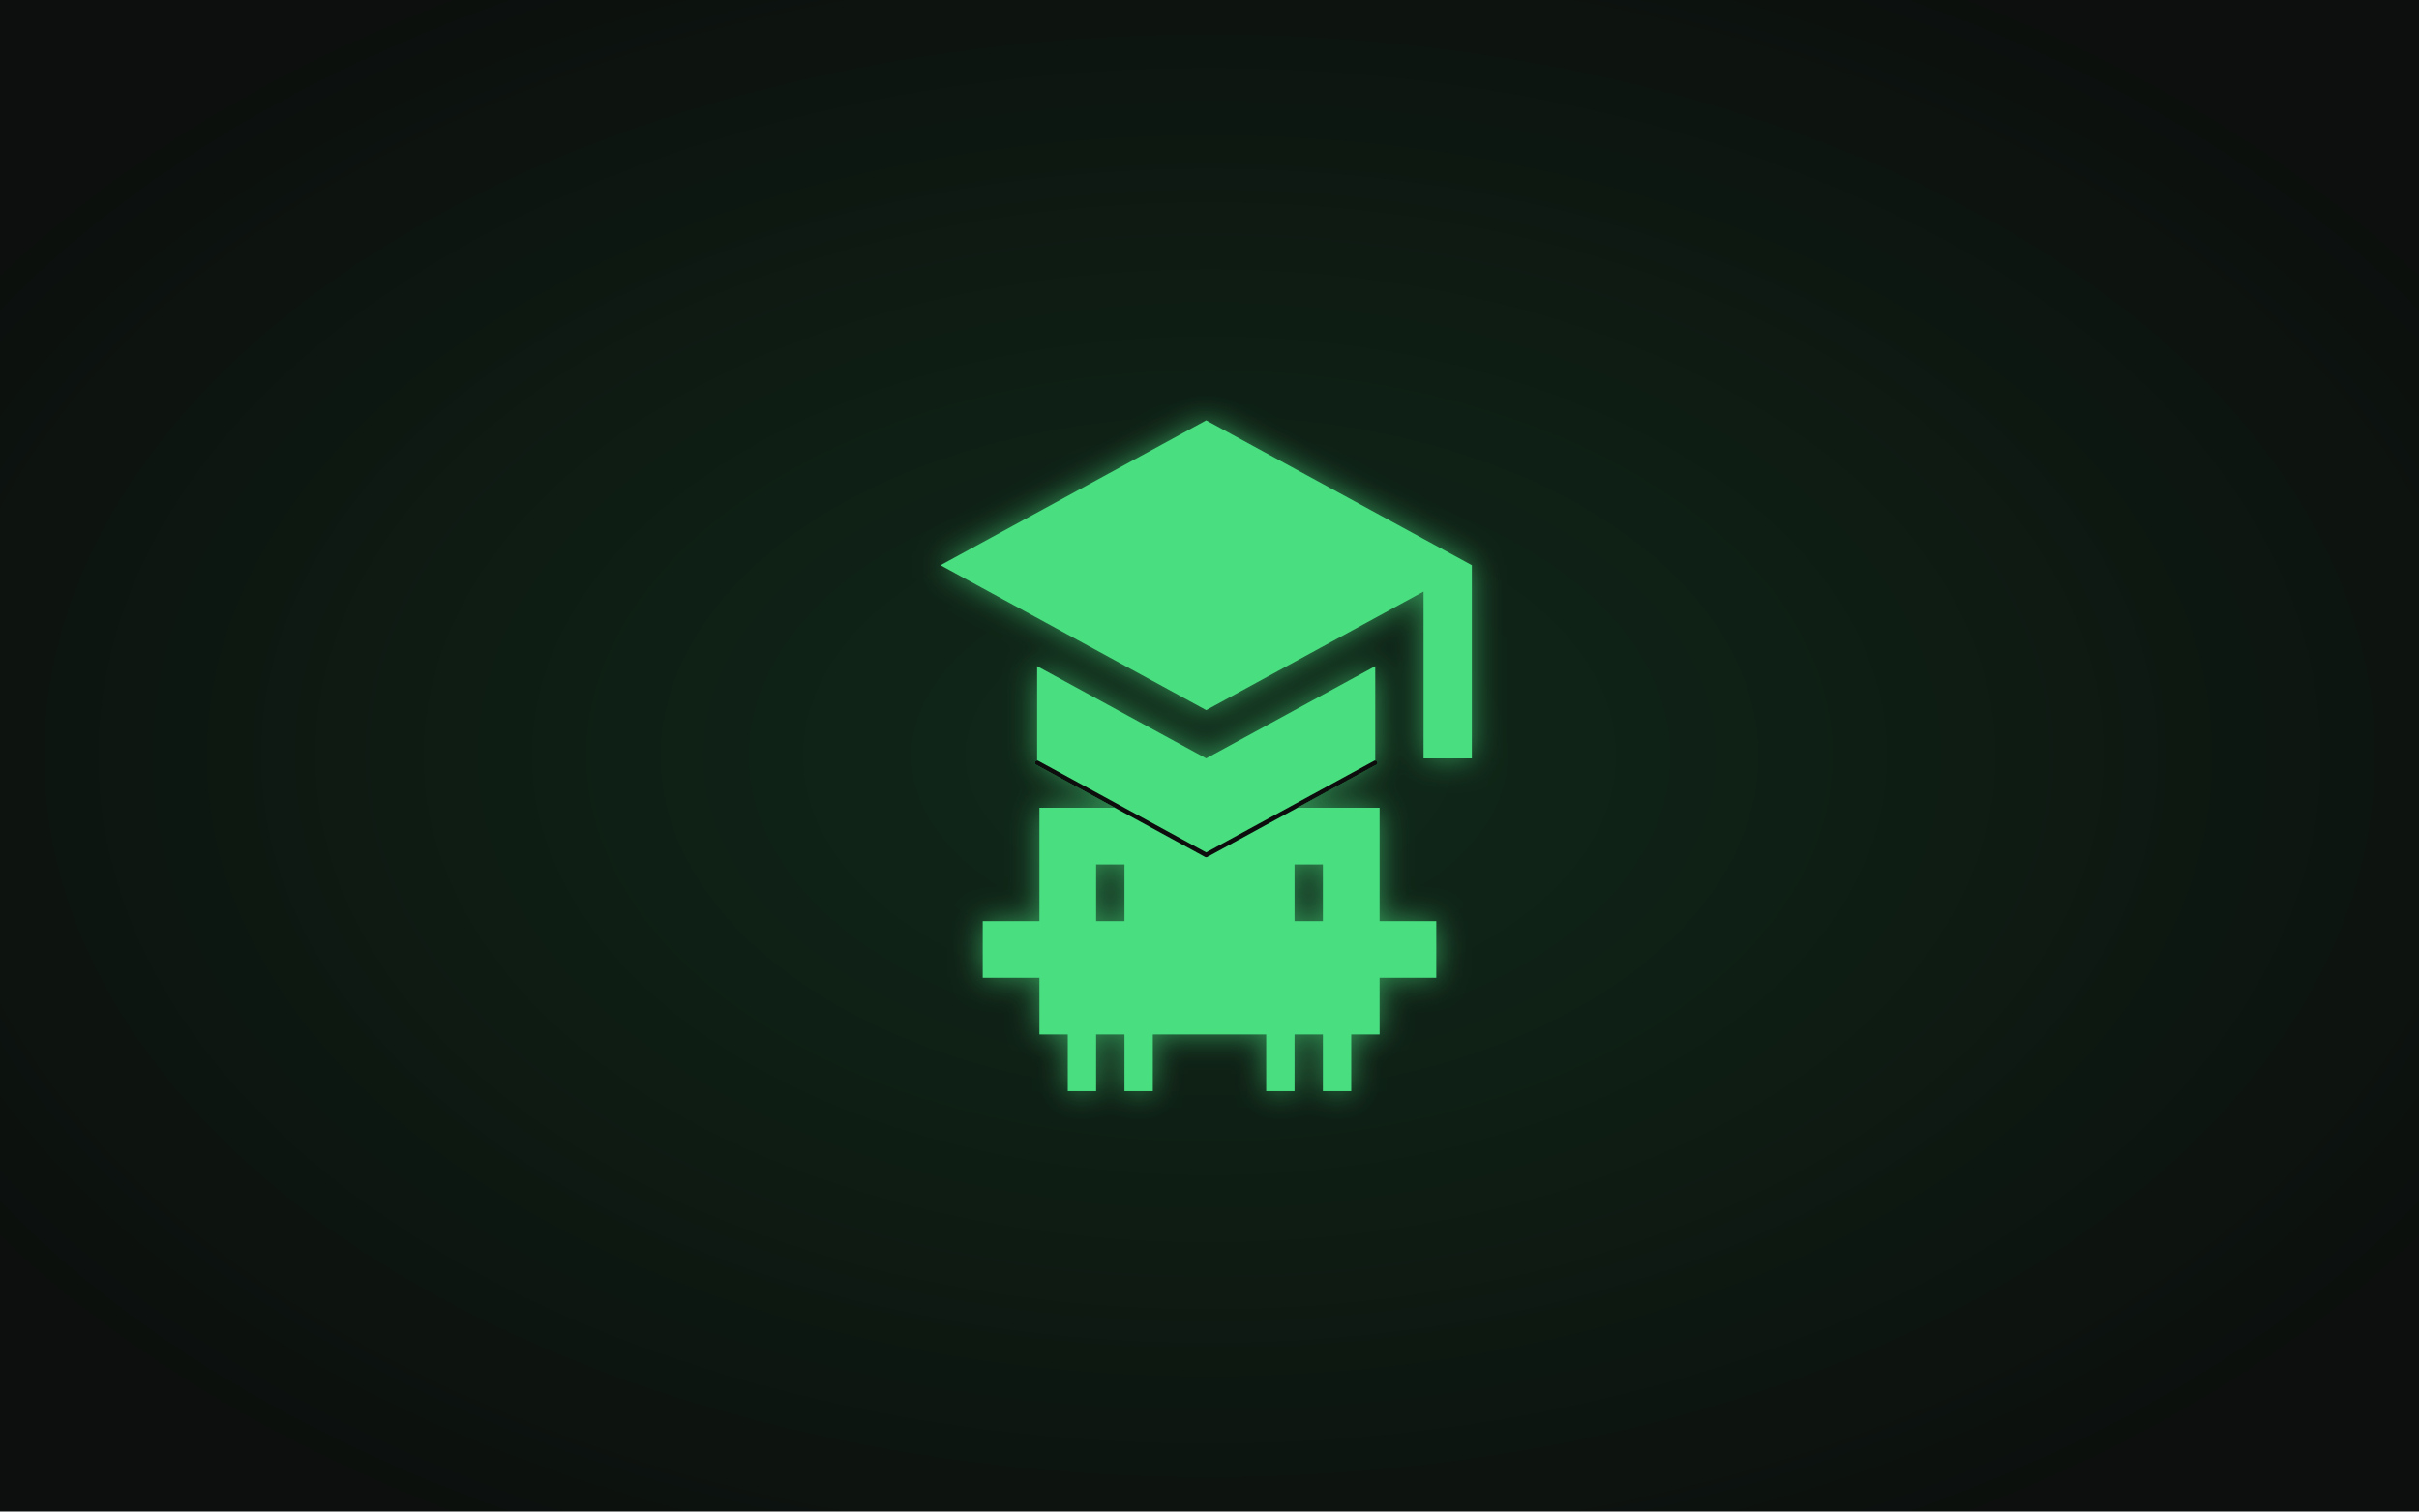
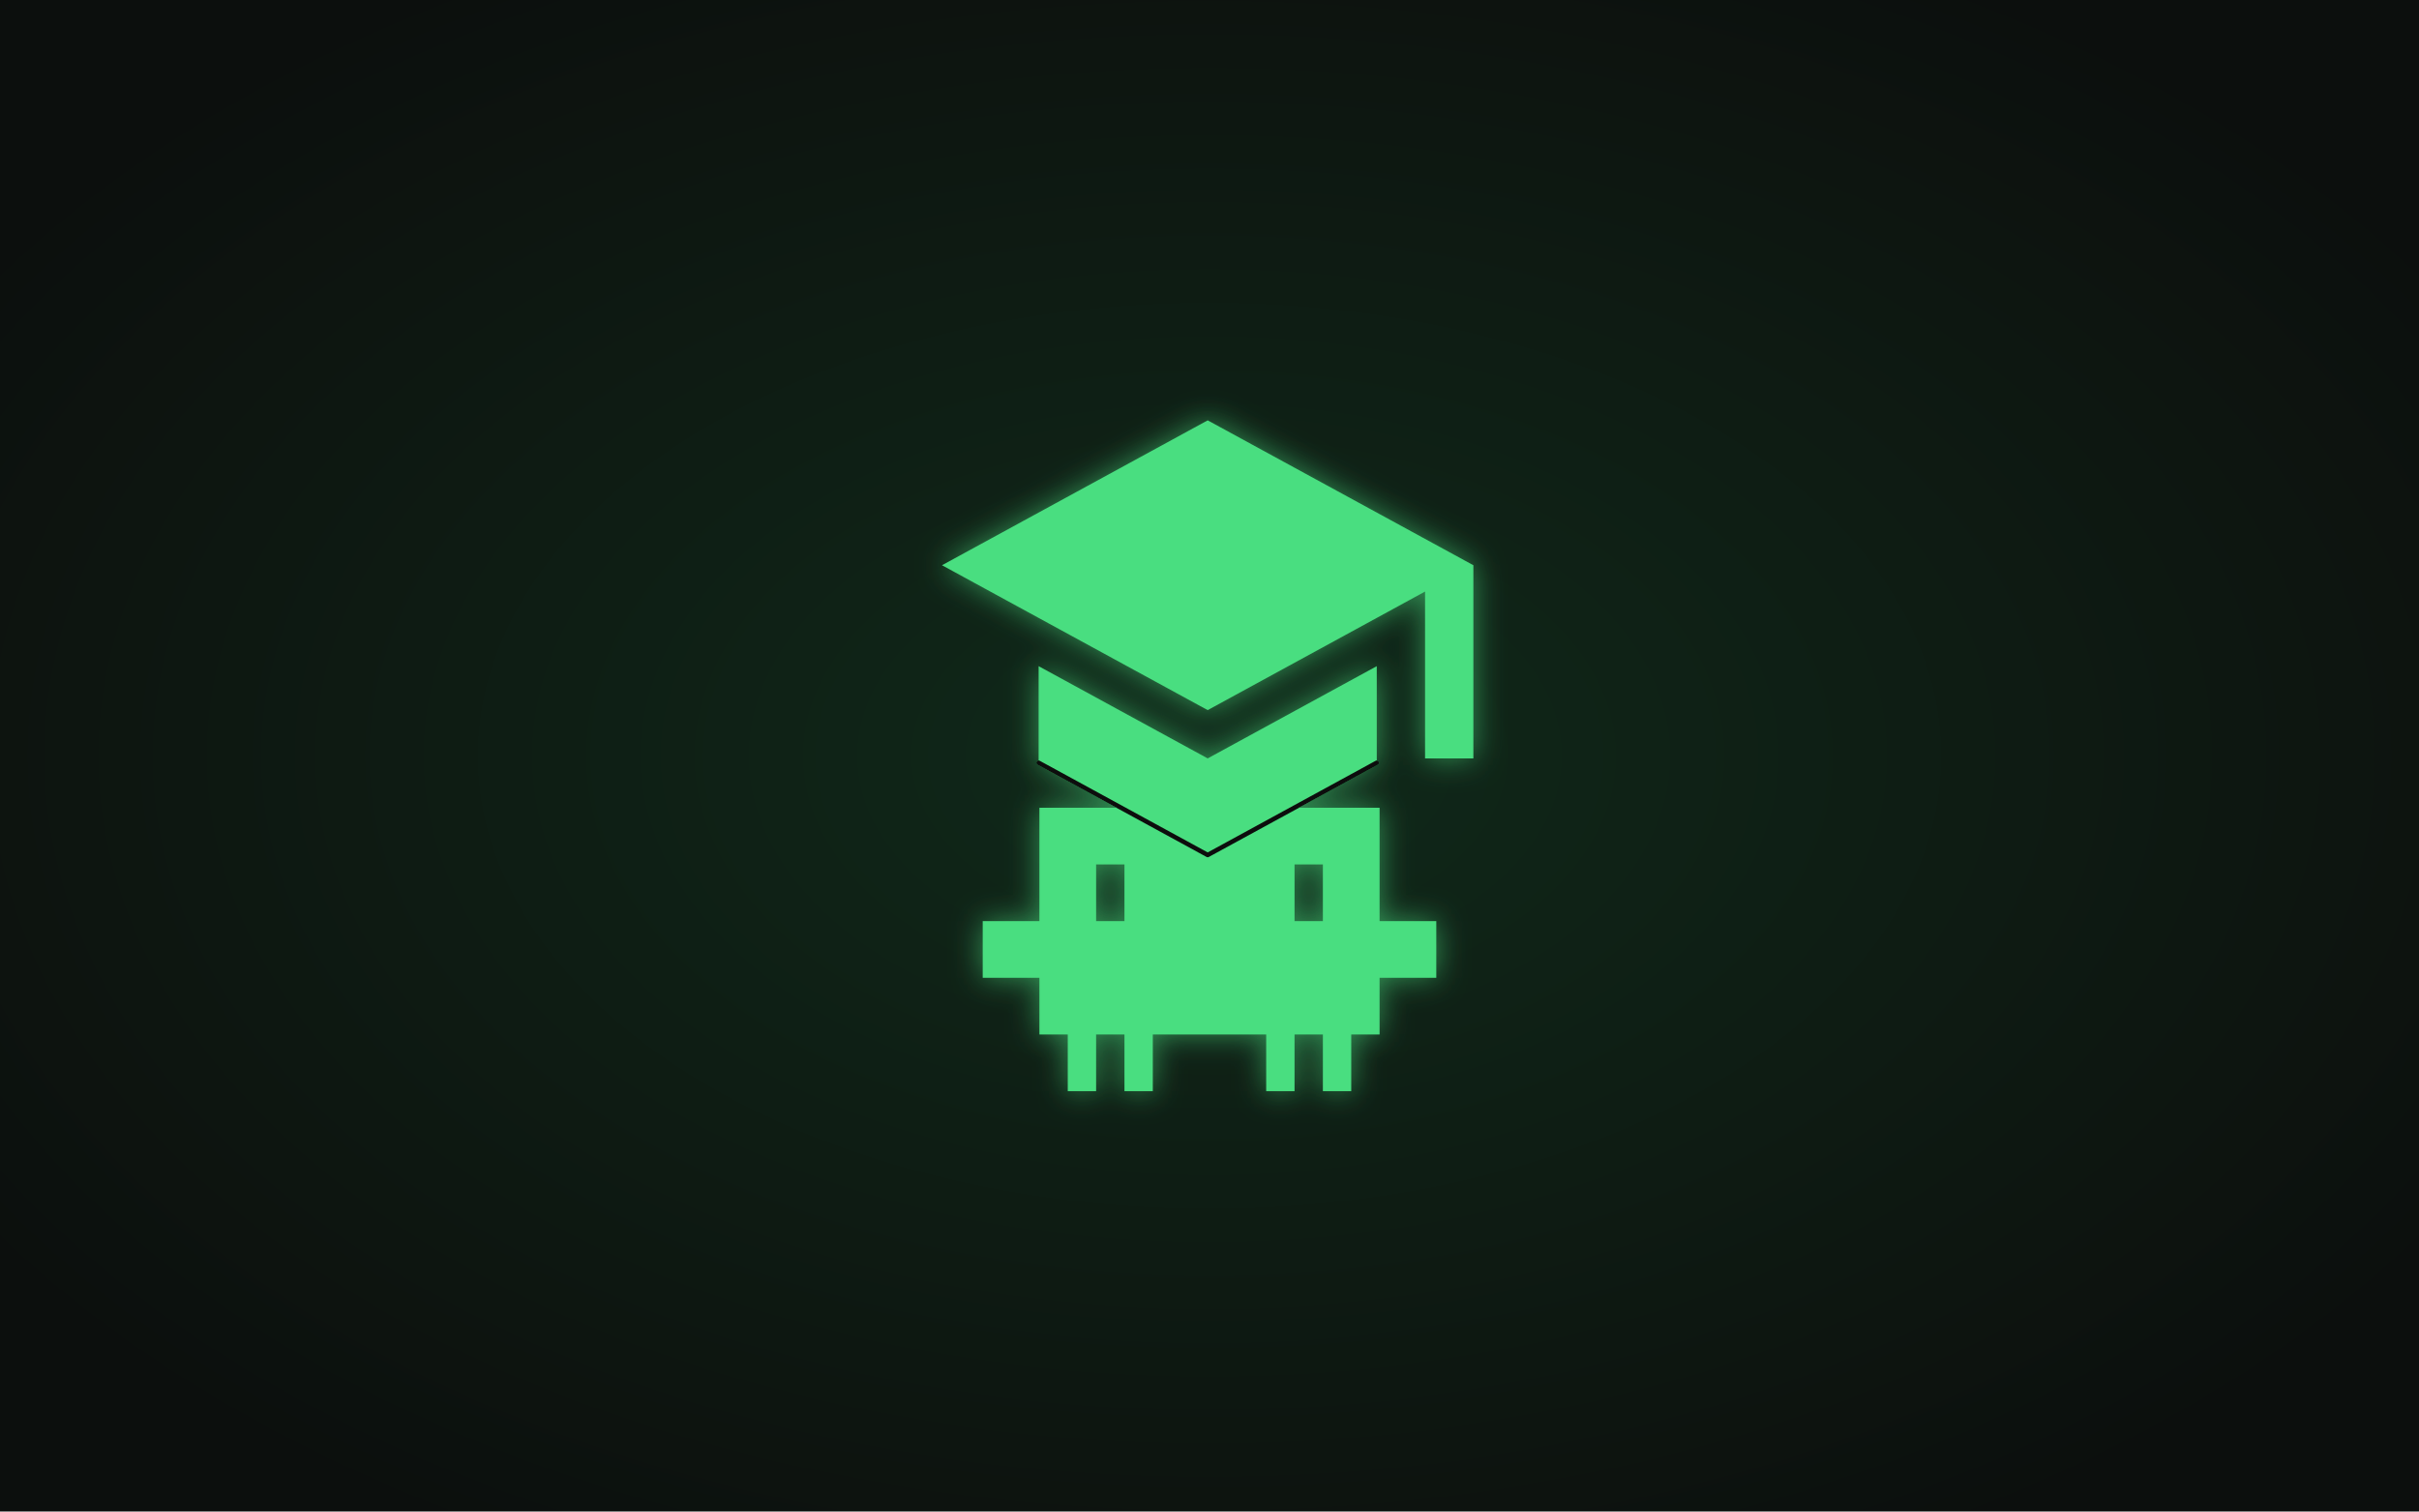
<svg xmlns="http://www.w3.org/2000/svg" viewBox="0 0 1600 1000" role="img" aria-labelledby="t">
  <defs>
    <filter id="glow" filterUnits="userSpaceOnUse" x="0" y="0" width="1600" height="1000">
      <feGaussianBlur stdDeviation="10" result="b" />
      <feComponentTransfer in="b" result="bf">
        <feFuncA type="linear" slope="0.6" />
      </feComponentTransfer>
      <feMerge>
        <feMergeNode in="bf" />
        <feMergeNode in="SourceGraphic" />
      </feMerge>
    </filter>
    <radialGradient id="bg" cx="50%" cy="50%" r="60%">
      <stop offset="0" stop-color="#102a1a" />
      <stop offset="1" stop-color="#0c0f0d" />
    </radialGradient>
  </defs>
  <rect width="100%" height="100%" fill="url(#bg)" />
  <g filter="url(#glow)">
    <g transform="translate(650 478.15) scale(12.5)" fill="#4ade80">
      <path d="M21 10.5h3v3h-3v3h-1.5v3H18v-3h-1.5v3H15v-3H9v3H7.5v-3H6v3H4.5v-3H3v-3H0v-3h3v-6h18Zm-15 0h1.5v-3H6Zm10.5 0H18v-3h-1.5z" />
    </g>
-     <g transform="translate(606.105 230.175) scale(15.975)" fill="#4ade80">
+     <g transform="translate(607.105 230.175) scale(15.975)" fill="#4ade80">
      <path d="M12 3L1 9l11 6l9-4.91V17h2V9M5 13.18v4L12 21l7-3.82v-4L12 17z" />
    </g>
-     <path d="M685.98 504.626L797.805 565.65L909.63 504.626" stroke="#0c0f0d" stroke-width="3" fill="none" stroke-linecap="round" stroke-linejoin="round" />
+     <path d="M686.98 504.626L798.805 565.65L910.63 504.626" stroke="#0c0f0d" stroke-width="3" fill="none" stroke-linecap="round" stroke-linejoin="round" />
  </g>
</svg>
